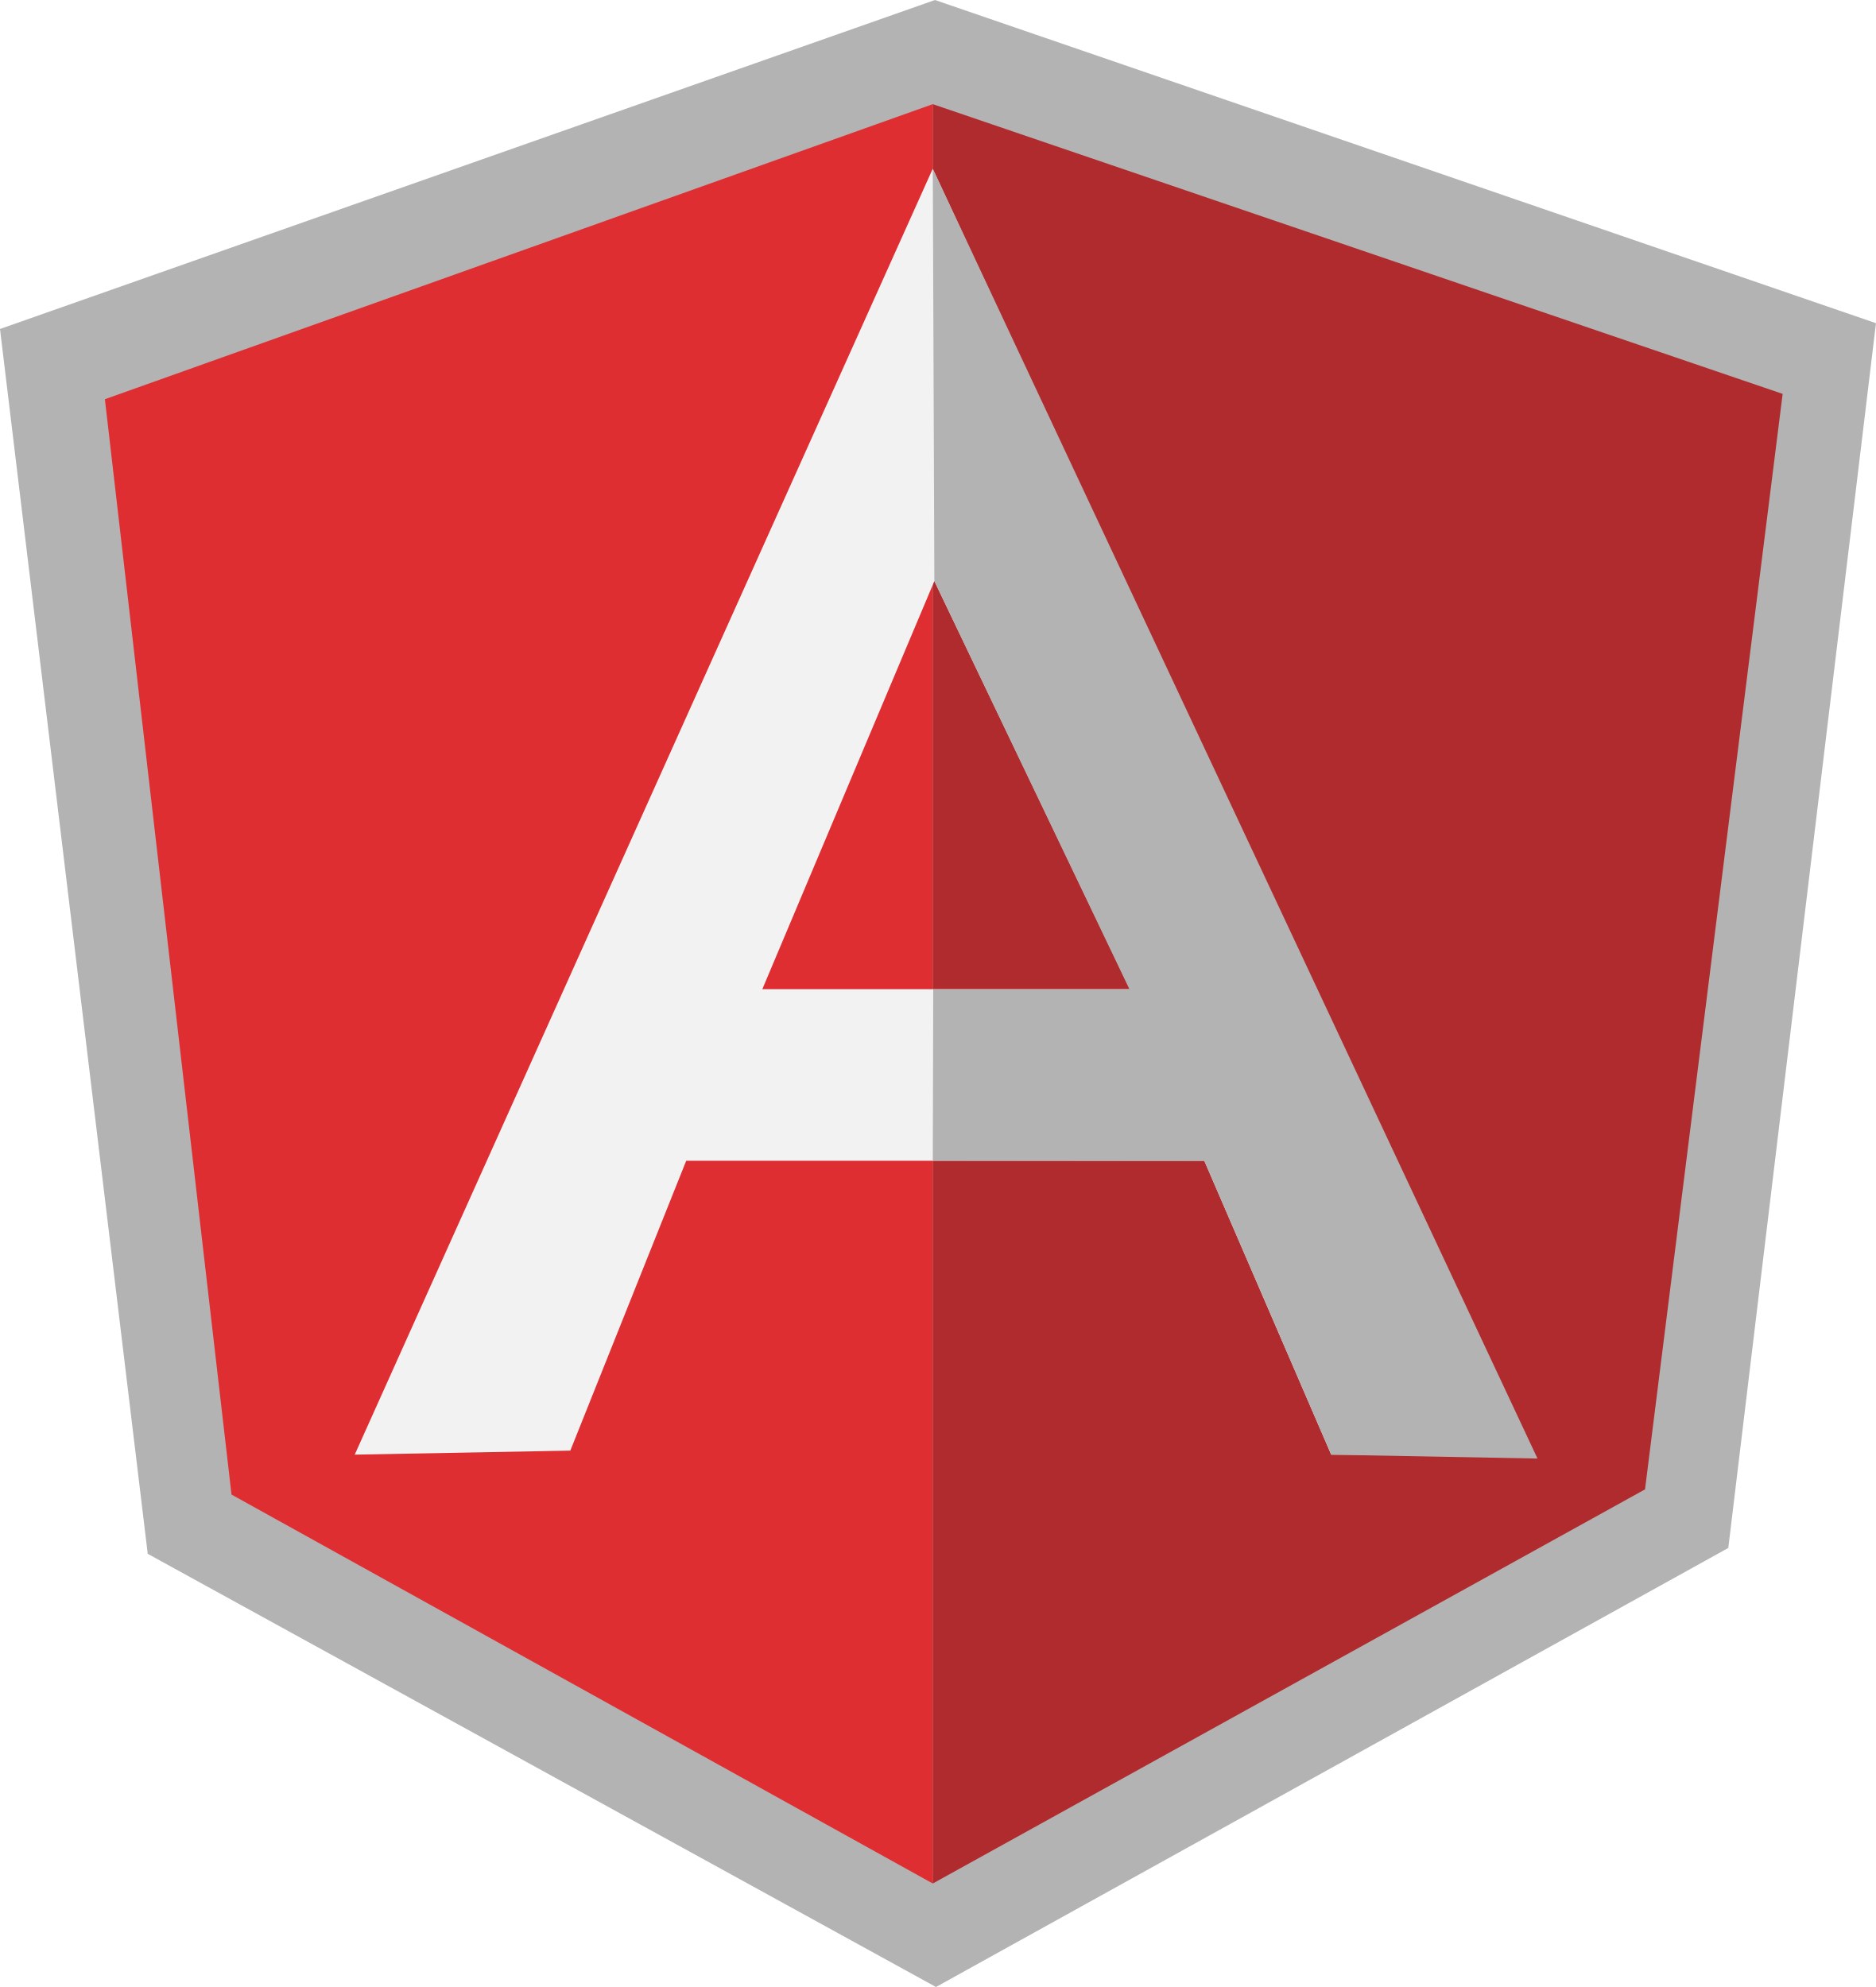
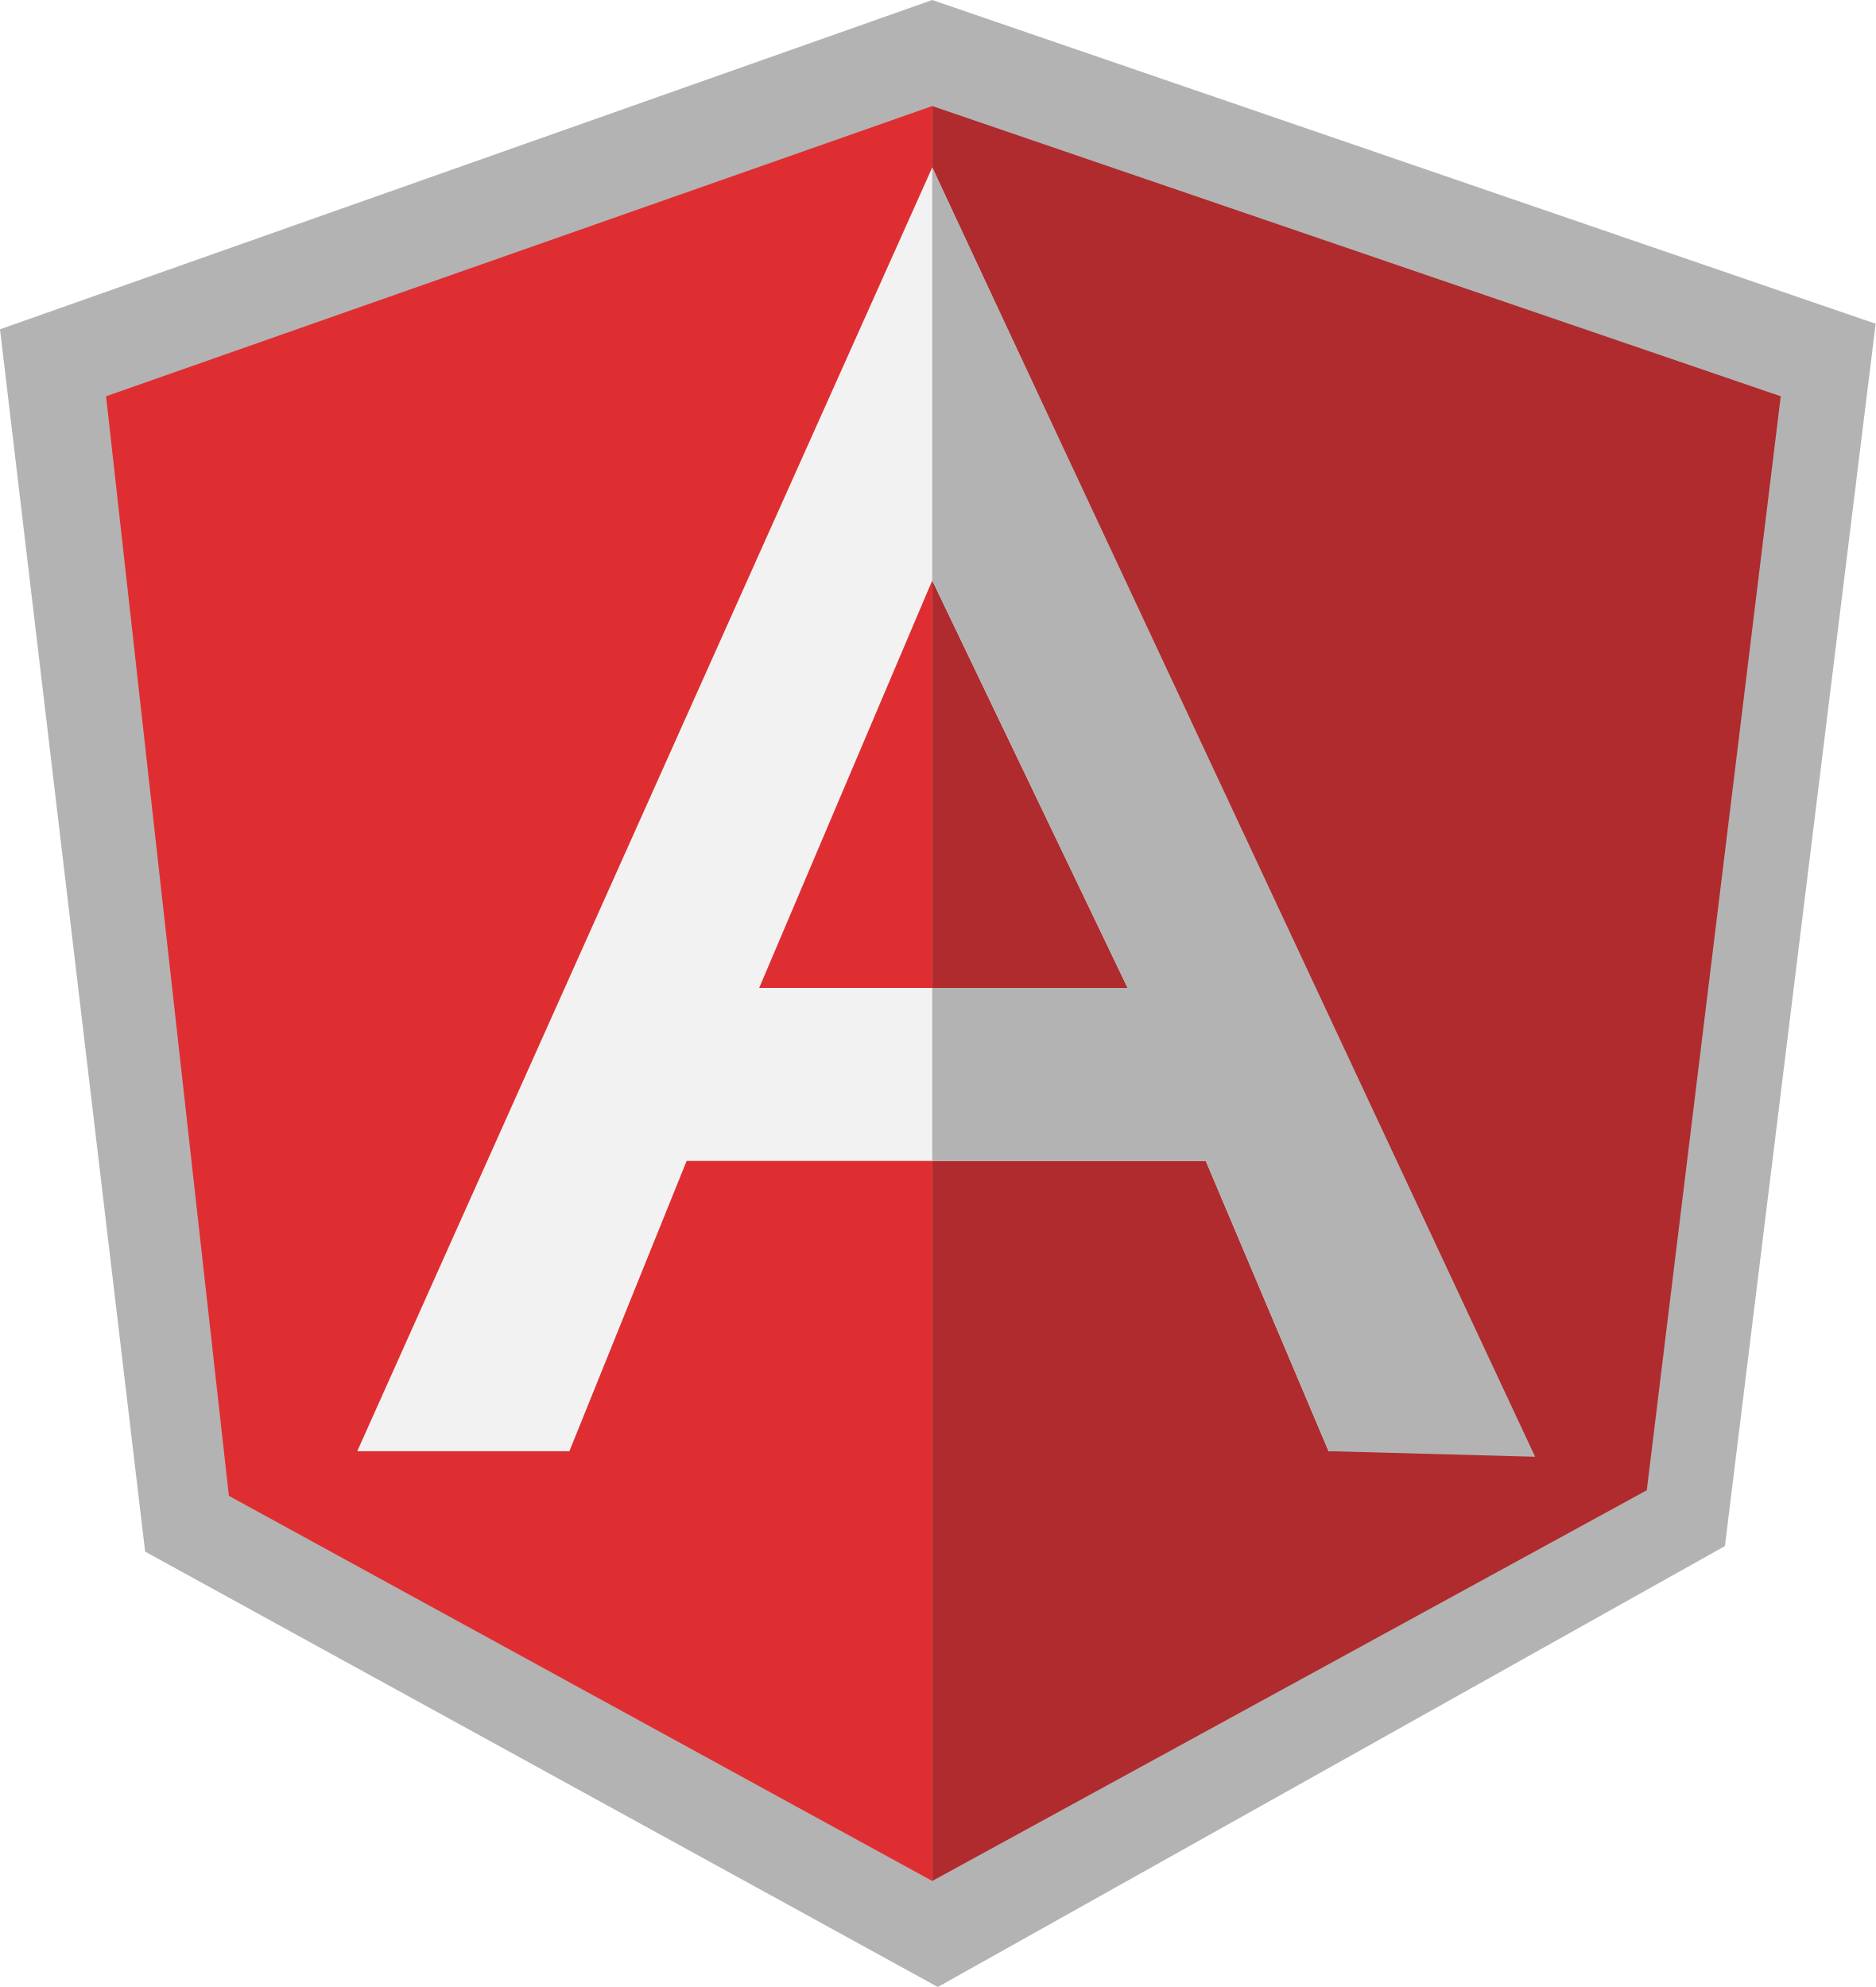
- <svg xmlns="http://www.w3.org/2000/svg" width="335.88" height="355.81">
-   <path d="M167.4 0L0 58.91l26.45 219.33 141.13 77.57 141.86-78.62 26.44-219.32L167.4 0z" fill="#b3b3b3" />
-   <path d="M319.19 70.54L167 18.65v318.63l127.53-70.58 24.64-196.16z" fill="#af2b2d" />
-   <path d="M18.78 71.48l22.67 196.15 125.56 69.65V18.65L18.8 71.48z" fill="#df2e31" />
-   <path d="M202.29 177.13l-35-73.08-30.8 73.08h65.8zm13.34 30.73h-92.77l-20.75 51.9-38.6.72L167 30.22l107.12 230.26h-35.78l-22.72-52.62z" fill="#f2f2f2" />
-   <path d="M167.01 30.22l.28 73.83 34.96 73.14h-35.16l-.08 30.62 48.61.05 22.73 52.63 36.93.69L167.01 30.22z" fill="#b3b3b3" />
+ <svg xmlns="http://www.w3.org/2000/svg" width="336" height="356">
+   <path d="M167 0L0 59l26 219 142 78 141-79 27-219L167 0z" fill="#b3b3b3" />
+   <path d="M319 71L167 19v318l128-70 24-196z" fill="#af2b2d" />
+   <path d="M19 71l22 197 126 69V19L19 71z" fill="#df2e31" />
+   <path d="M202 177l-35-73-31 73h66zm14 31h-93l-21 52H64L167 30l107 230h-36l-22-52z" fill="#f2f2f2" />
+   <path d="M167 30v74l35 73h-35v31h49l22 52 37 1L167 30z" fill="#b3b3b3" />
</svg>
